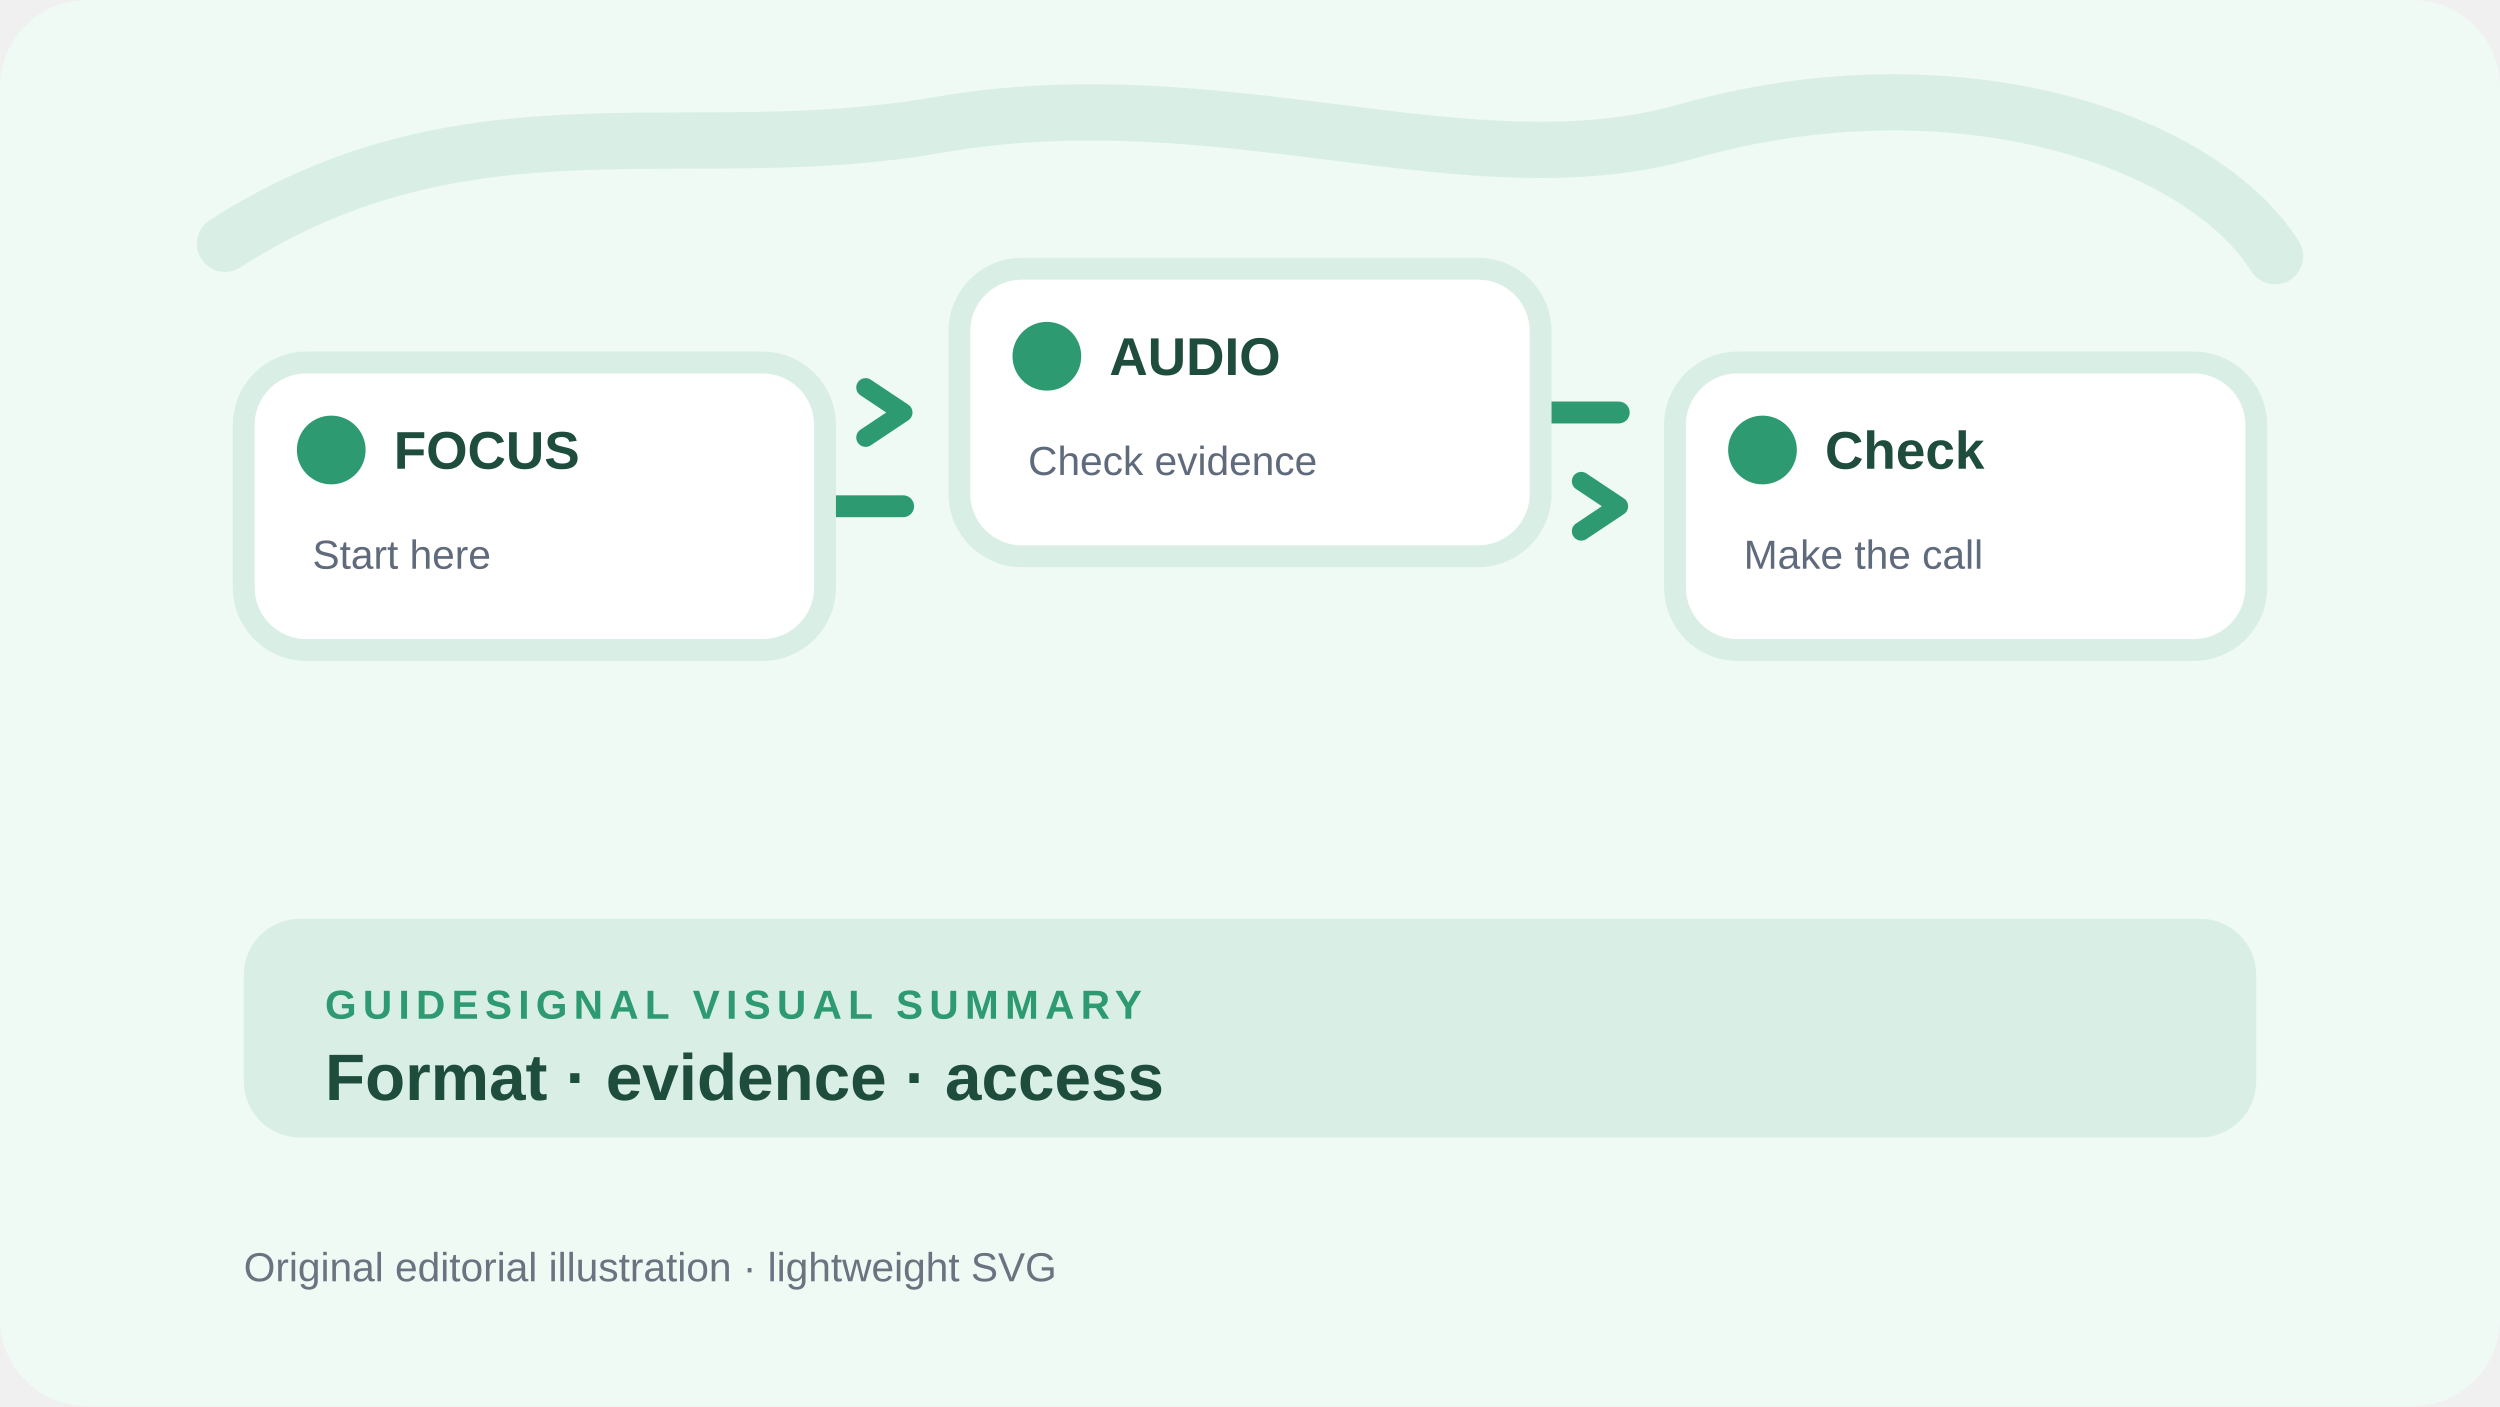
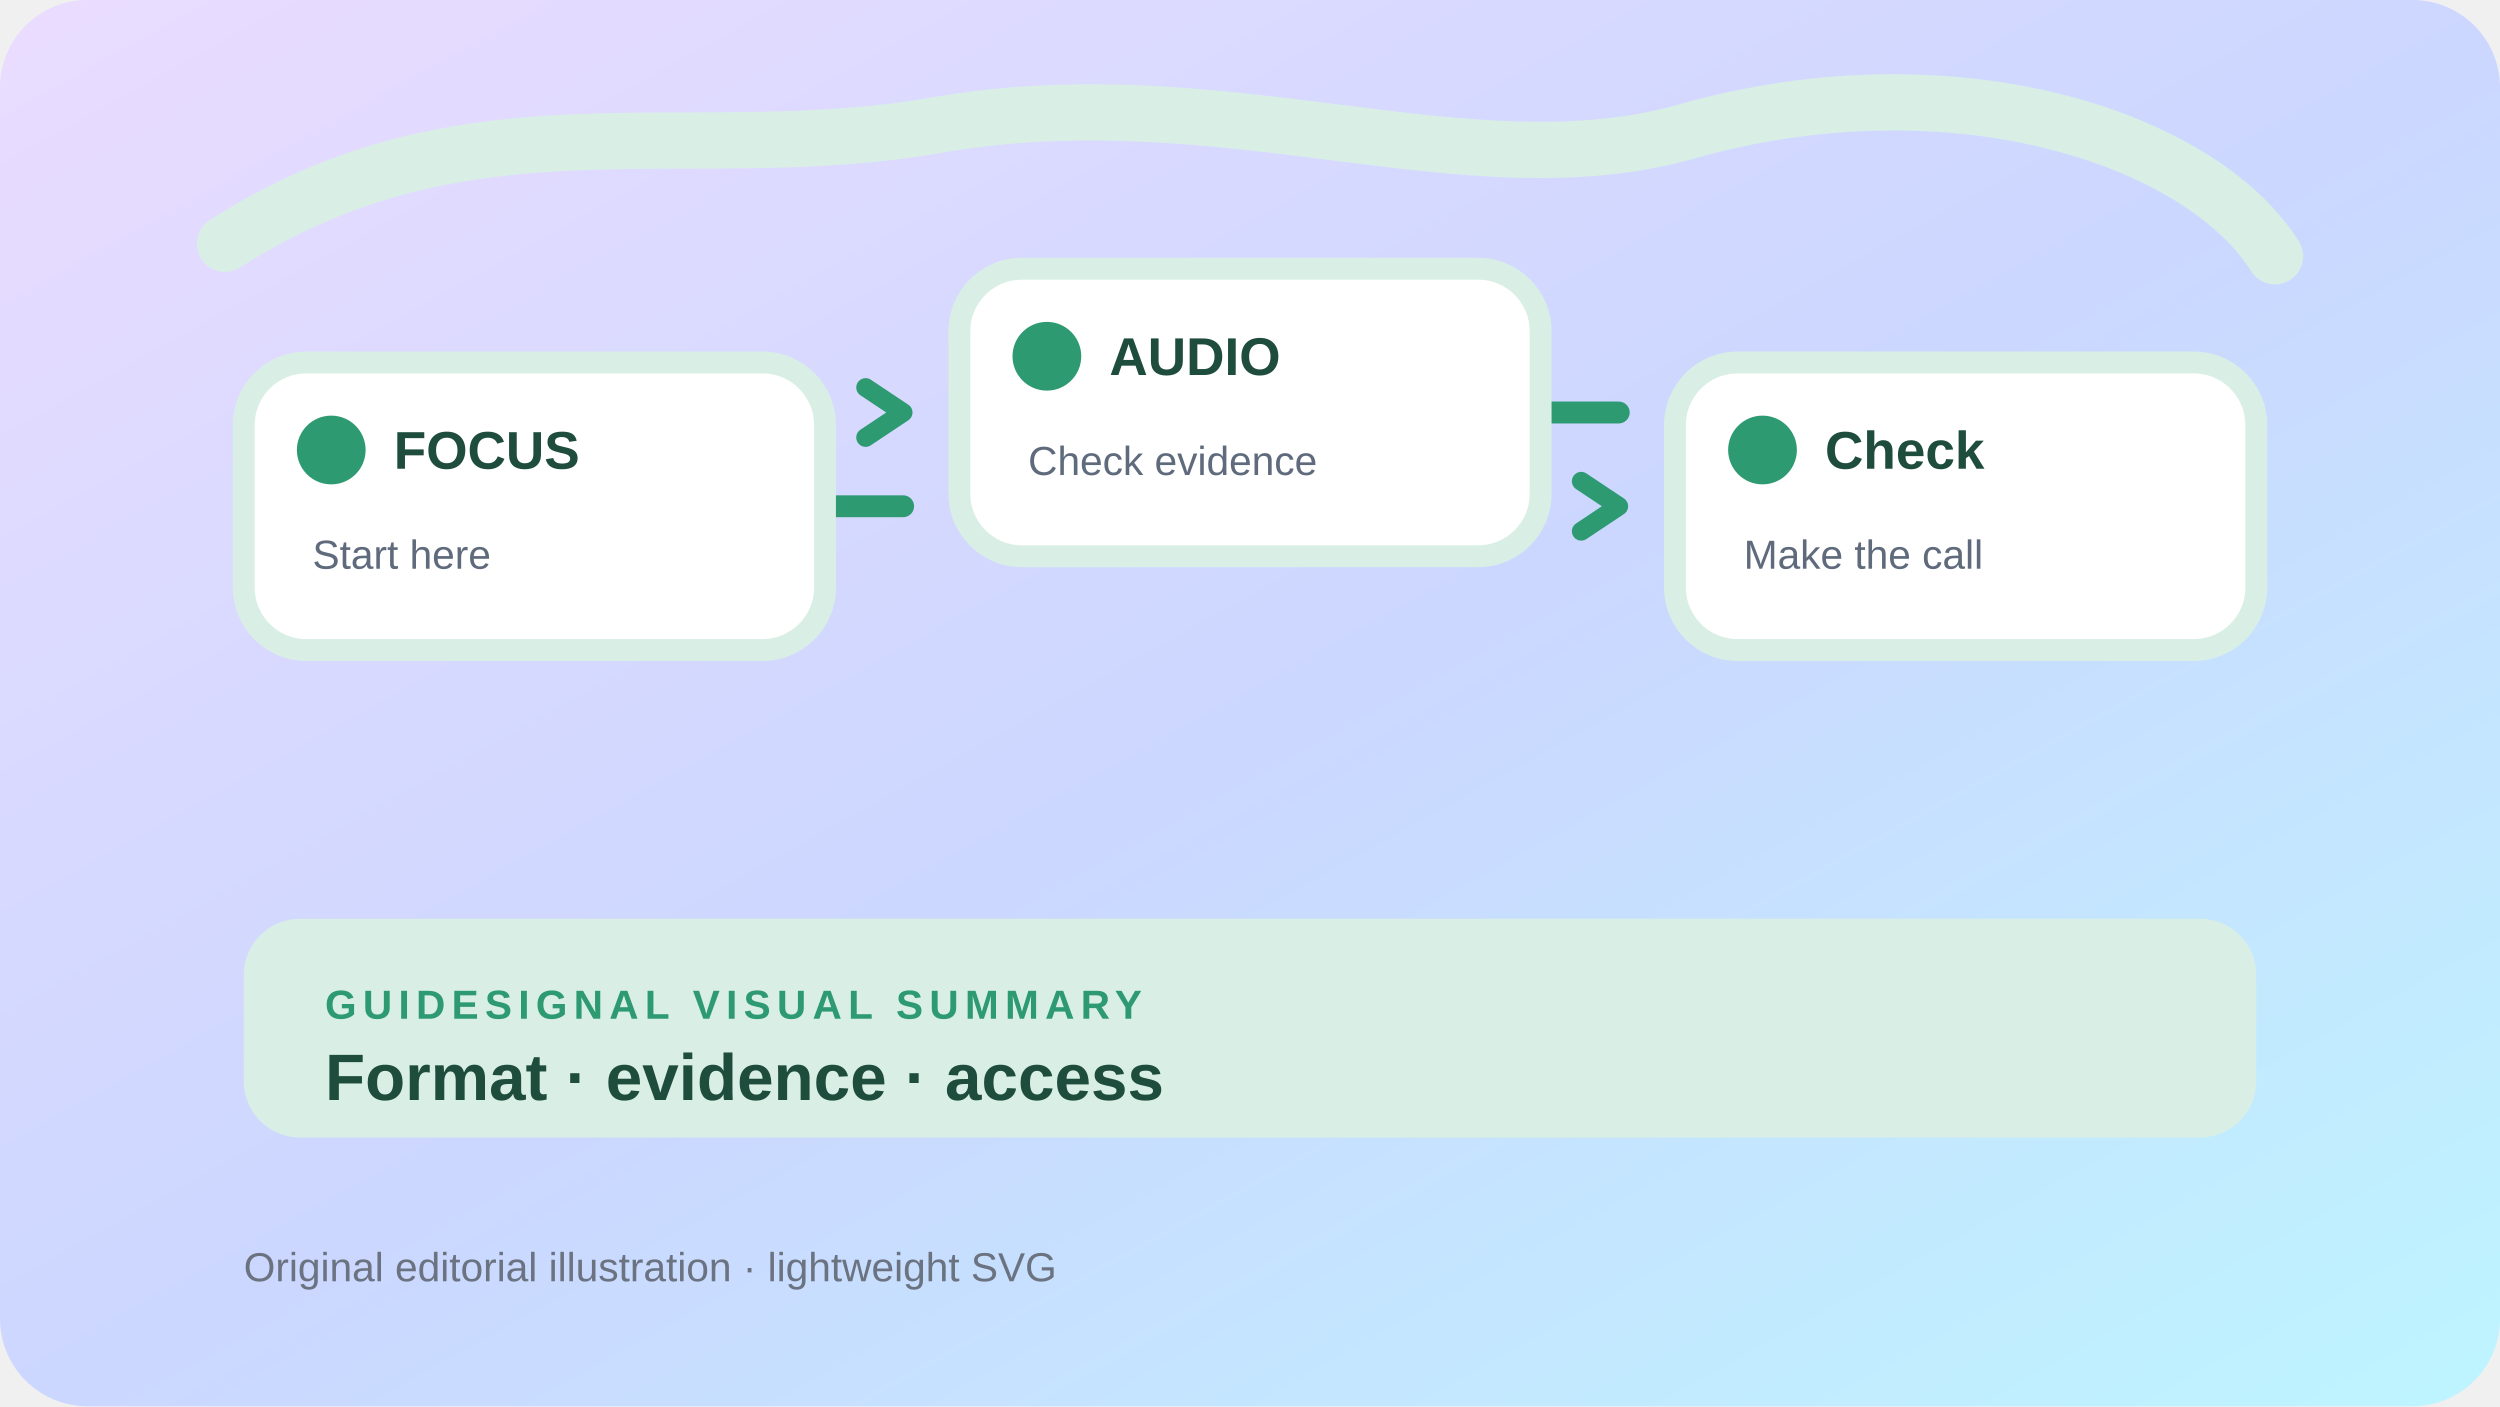
<svg xmlns="http://www.w3.org/2000/svg" viewBox="0 0 800 450">
-   <rect width="800" height="450" rx="28" fill="#effaf5" />
+   <defs>
+     <linearGradient id="guideBrightBg" x1="0%" y1="0%" x2="100%" y2="100%">
+       <stop offset="0%" stop-color="#eadcff" />
+       <stop offset="52%" stop-color="#cbd7ff" />
+       <stop offset="100%" stop-color="#bdf5ff" />
+     </linearGradient>
+   </defs>
+   <rect width="800" height="450" rx="28" fill="url(#guideBrightBg)" />
  <path d="M72 78 C150 28 220 54 300 40 C392 24 470 62 540 42 C625 18 704 44 728 82" fill="none" stroke="#d9efe5" stroke-width="18" stroke-linecap="round" />
  <path d="M 264 162 H 289" stroke="#2d9a72" stroke-width="7" stroke-linecap="round" />
  <path d="M 277 124 L 289 132 L 277 140" fill="none" stroke="#2d9a72" stroke-width="6" stroke-linecap="round" stroke-linejoin="round" />
  <rect x="78" y="116" width="186" height="92" rx="20" fill="#fff" stroke="#d9efe5" stroke-width="7" />
  <circle cx="106" cy="144" r="11" fill="#2d9a72" />
  <text x="126" y="150" font-family="Arial,sans-serif" font-size="17" font-weight="800" fill="#1e4c3d">FOCUS</text>
  <text x="100" y="182" font-family="Arial,sans-serif" font-size="13" fill="#5f6b7c">Start here</text>
  <path d="M 493 132 H 518" stroke="#2d9a72" stroke-width="7" stroke-linecap="round" />
  <path d="M 506 154 L 518 162 L 506 170" fill="none" stroke="#2d9a72" stroke-width="6" stroke-linecap="round" stroke-linejoin="round" />
  <rect x="307" y="86" width="186" height="92" rx="20" fill="#fff" stroke="#d9efe5" stroke-width="7" />
  <circle cx="335" cy="114" r="11" fill="#2d9a72" />
  <text x="355" y="120" font-family="Arial,sans-serif" font-size="17" font-weight="800" fill="#1e4c3d">AUDIO</text>
  <text x="329" y="152" font-family="Arial,sans-serif" font-size="13" fill="#5f6b7c">Check evidence</text>
  <rect x="536" y="116" width="186" height="92" rx="20" fill="#fff" stroke="#d9efe5" stroke-width="7" />
  <circle cx="564" cy="144" r="11" fill="#2d9a72" />
  <text x="584" y="150" font-family="Arial,sans-serif" font-size="17" font-weight="800" fill="#1e4c3d">Check</text>
  <text x="558" y="182" font-family="Arial,sans-serif" font-size="13" fill="#5f6b7c">Make the call</text>
  <rect x="78" y="294" width="644" height="70" rx="18" fill="#d9efe5" />
  <text x="104" y="326" font-family="Arial,sans-serif" font-size="13" font-weight="800" letter-spacing="2" fill="#2d9a72">GUIDESIGNAL VISUAL SUMMARY</text>
  <text x="104" y="352" font-family="Arial,sans-serif" font-size="21" font-weight="700" fill="#1e4c3d">Format · evidence · access</text>
  <text x="78" y="410" font-family="Arial,sans-serif" font-size="13" fill="#6b7280">Original editorial illustration · lightweight SVG</text>
</svg>
